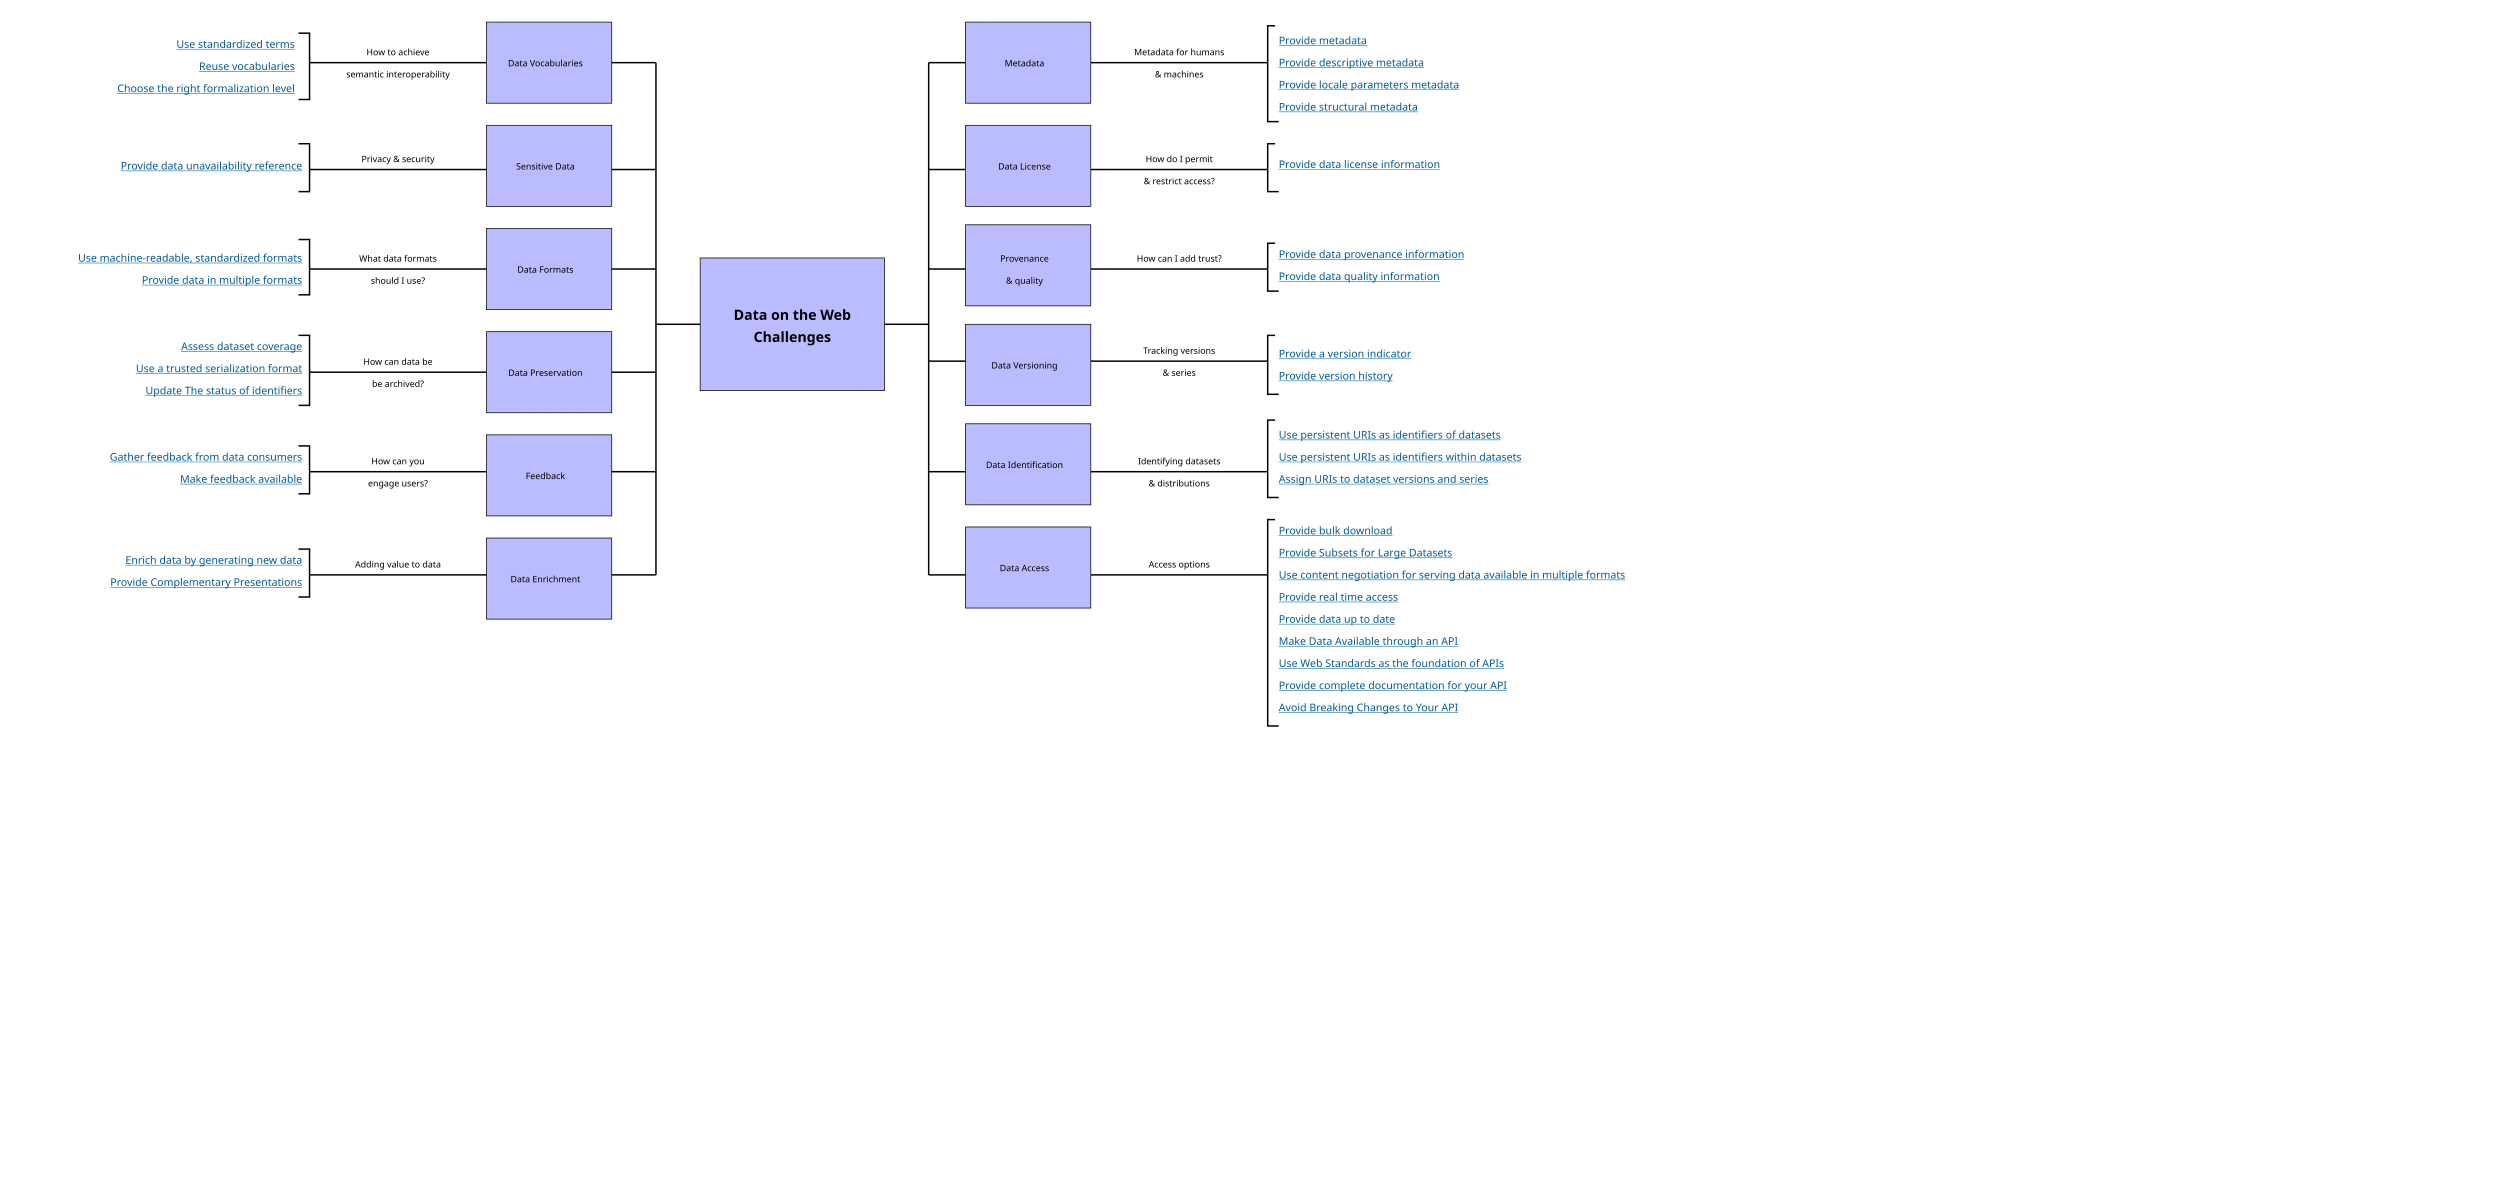
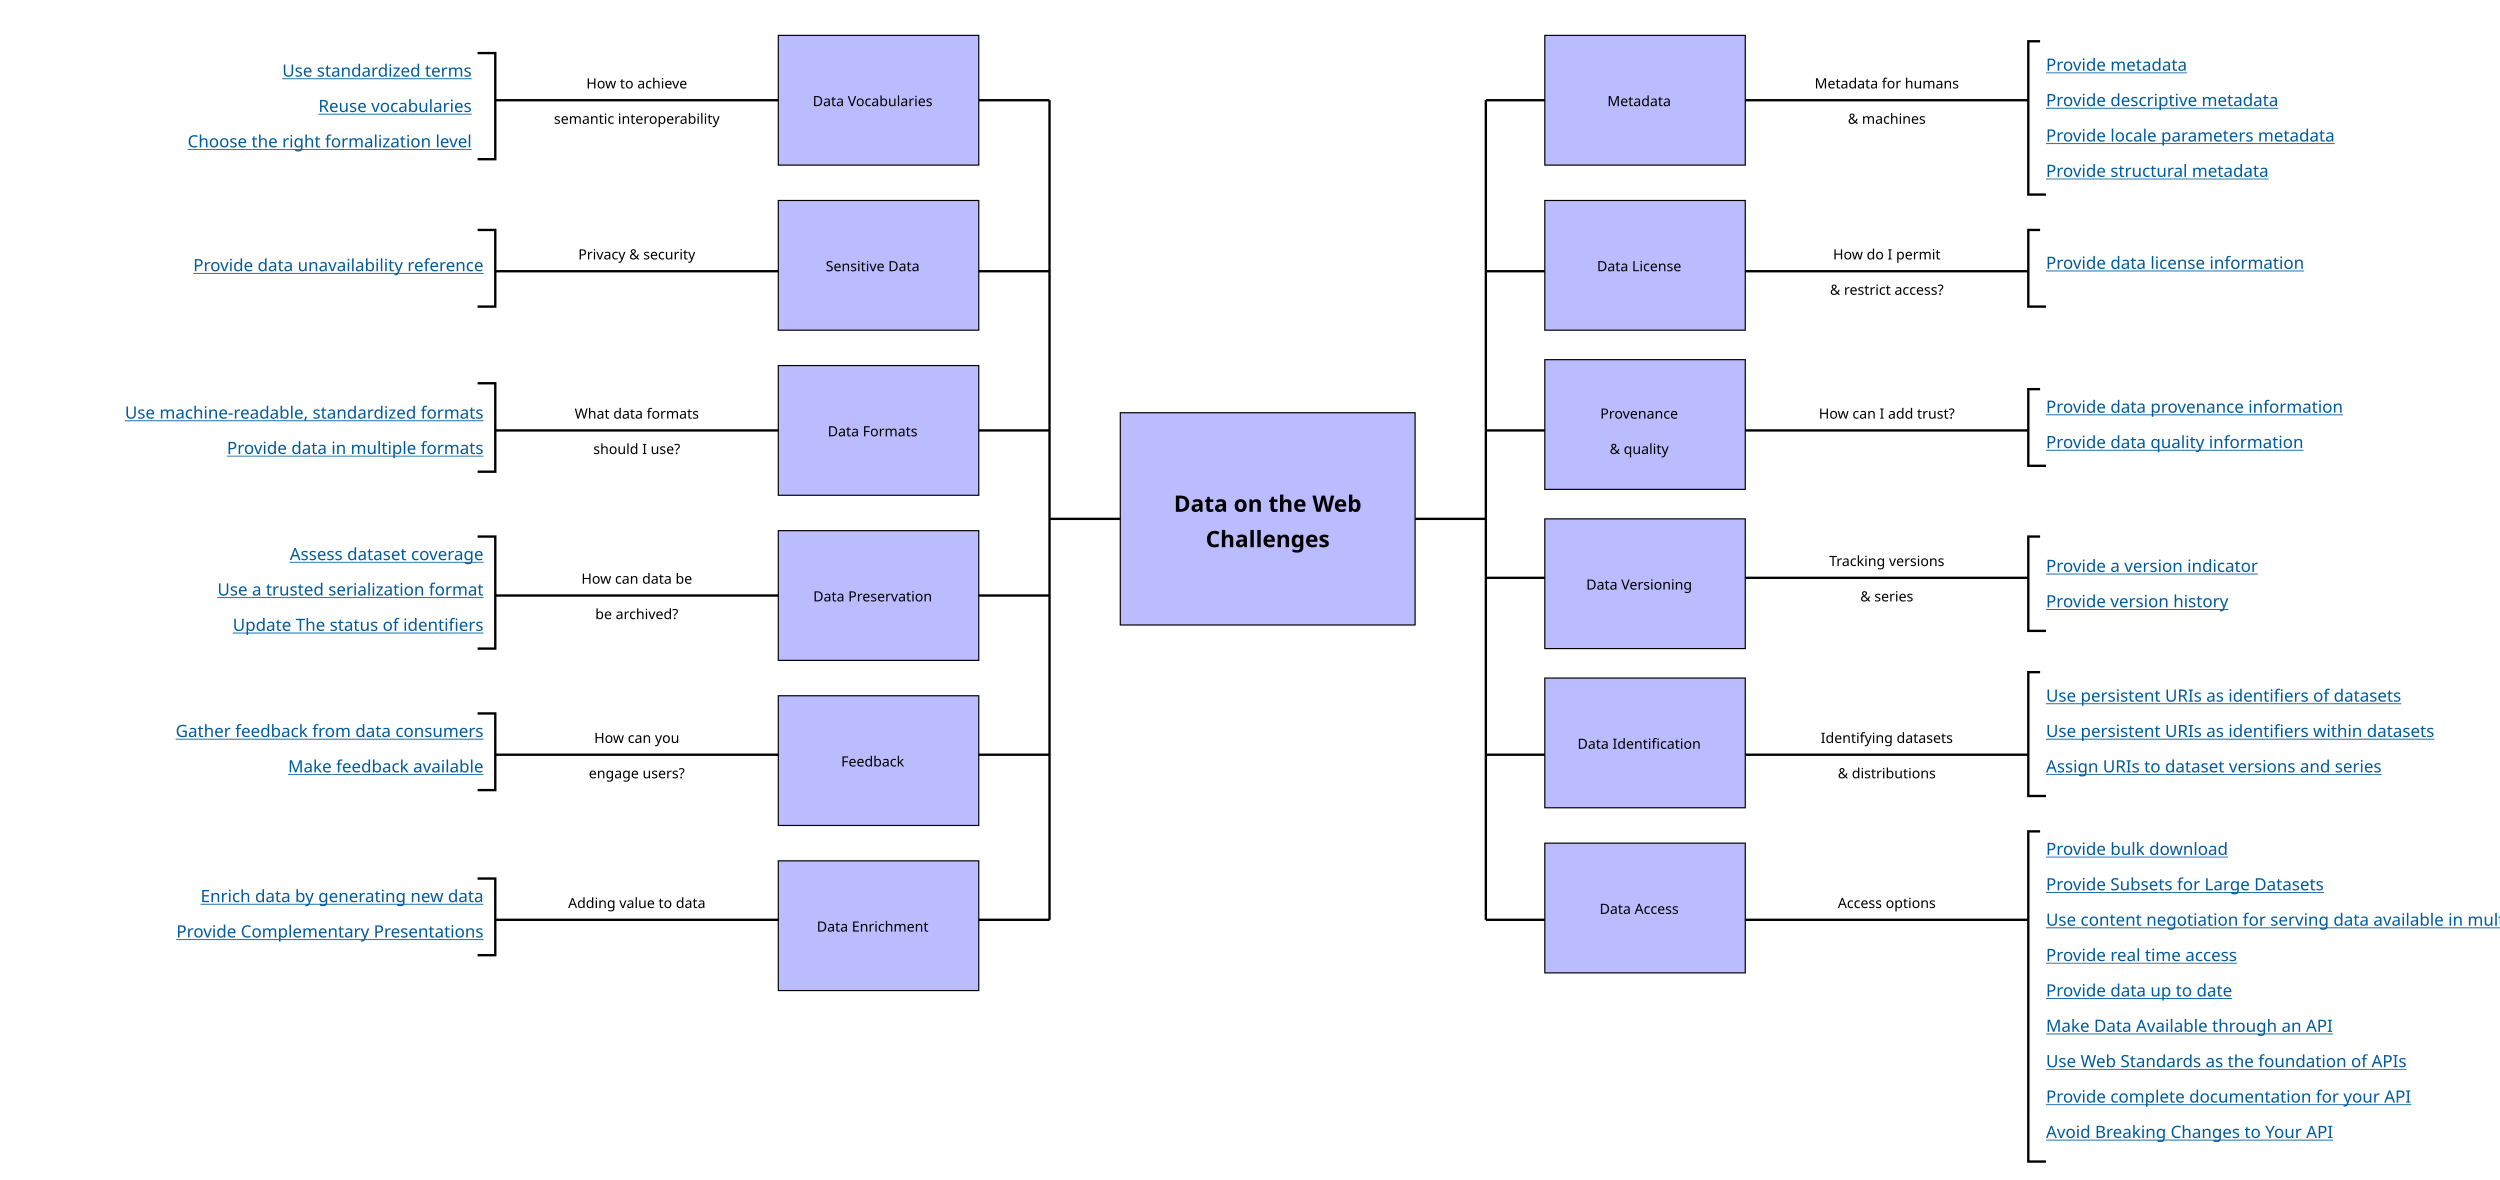
- <svg xmlns="http://www.w3.org/2000/svg" xmlns:xlink="http://www.w3.org/1999/xlink" width="2120" height="1000" viewBox="0 0 3000 1600" preserveAspectRatio="xMinYMin">
+ <svg xmlns="http://www.w3.org/2000/svg" xmlns:xlink="http://www.w3.org/1999/xlink" width="2120" height="1000" viewBox="0 0 2120 880" preserveAspectRatio="xMinYMin">
  <style type="text/css">
  text {
    font-family:sans-serif;
    font-size:1em;
  }

  text.leftCol, text.rightCol {
    fill:#005A9C; 
    font-size:1.2em;
    text-anchor:end;
    cursor:pointer;
    text-decoration:underline;
  }
  text.rightCol {text-anchor:start}

  .connectorLabel, .blueBoxText, .centreBox {text-anchor:middle; fill:black; stroke:none}

  .centreBox {font-size:1.6em; font-weight:bold}
</style>
  <defs>
    <rect x="60" y="10" width="170" height="110" fill="#bbf" stroke="black" stroke-width="1" id="firstRect" />
    <path id="leftConnector" stroke="black" stroke-width="2" d="M 420 85 L 660 85" />
    <path id="rightConnector" stroke="black" stroke-width="2" d="M 830 85 L 890 85" />
    <path id="RColLeftConnector" stroke="black" stroke-width="2" d="M 460 85 L 520 85" />
    <path id="RColRightConnector" stroke="black" stroke-width="2" d="M 680 85 L 920 85" />
    <path id="verticalConnector" stroke="black" stroke-width="2" d="M 890 85 L 890 780" />
    <path id="challengeToVert" stroke="black" stroke-width="2" d="M -60 90 L 0 90" />
  </defs>
  <g>
    <g id="BPsDataVocab" transform="translate(400,5)">
      <text x="0" y="60" class="leftCol" id="MetadataStandardized">Use standardized terms</text>
      <text x="0" y="90" class="leftCol" id="ReuseVocabularies">Reuse vocabularies</text>
      <text x="0" y="120" class="leftCol" id="ChoseRightFormalizationLevel">Choose the right formalization level</text>
      <path d="M 5,40 L 20,40 20,130 5,130" stroke-width="2" stroke="black" fill="none" />
    </g>
    <g>
      <use xlink:href="#leftConnector" />
      <text x="540" y="75" class="connectorLabel">How to achieve</text>
      <text x="540" y="105" class="connectorLabel">semantic interoperability</text>
      <use xlink:href="#rightConnector" />
    </g>
    <g transform="translate(600,20)">
      <use xlink:href="#firstRect" />
      <text x="140" y="70" class="blueBoxText">Data Vocabularies</text>
    </g>
  </g>
  <g transform="translate(0,180)">
    <g id="BPsSensitiveData" transform="translate(400,5)">
      <text x="10" y="45" class="leftCol" id="DataUnavailabilityReference">Provide data unavailability reference</text>
      <path d="M 5,10 L 20,10 20,75 5,75" stroke-width="2" stroke="black" fill="none" />
    </g>
    <g transform="translate(600,-20)">
      <use xlink:href="#firstRect" />
      <text x="140" y="70" class="blueBoxText">Sensitive Data</text>
    </g>
    <g transform="translate(0,-35)">
      <use xlink:href="#leftConnector" />
      <text x="540" y="75" class="connectorLabel">Privacy &amp; security</text>
      <use xlink:href="#rightConnector" />
    </g>
  </g>
  <g transform="translate(0,300)">
    <g id="BPsDataFormats" transform="translate(400,5)">
      <text x="10" y="50" class="leftCol" id="MachineReadableStandardizedFormat">Use machine-readable, standardized formats</text>
      <text x="10" y="80" class="leftCol" id="MultipleFormats">Provide data in multiple formats</text>
      <path d="M 5,20 L 20,20 20,95 5,95" stroke-width="2" stroke="black" fill="none" />
    </g>
    <g transform="translate(600,0)">
      <use xlink:href="#firstRect" />
      <text x="140" y="70" class="blueBoxText">Data Formats</text>
    </g>
    <g transform="translate(0,-20)">
      <use xlink:href="#leftConnector" />
      <text x="540" y="75" class="connectorLabel">What data formats</text>
      <text x="540" y="105" class="connectorLabel">should I use?</text>
      <use xlink:href="#rightConnector" />
    </g>
  </g>
  <g transform="translate(0,440)">
    <g id="BPsDataPreservation" transform="translate(400,5)">
      <text x="10" y="30" class="leftCol" id="EvaluateCoverage">Assess dataset coverage</text>
      <text x="10" y="60" class="leftCol" id="Serialisation">Use a trusted serialization format</text>
      <text x="10" y="90" class="leftCol" id="ResourceStatus">Update The status of identifiers</text>
      <path d="M 5,10 L 20,10 20,105 5,105" stroke-width="2" stroke="black" fill="none" />
    </g>
    <g transform="translate(600,0)">
      <use xlink:href="#firstRect" />
      <text x="140" y="70" class="blueBoxText">Data Preservation</text>
    </g>
    <g transform="translate(0,-20)">
      <use xlink:href="#leftConnector" />
      <text x="540" y="75" class="connectorLabel">How can data be</text>
      <text x="540" y="105" class="connectorLabel">be archived?</text>
      <use xlink:href="#rightConnector" />
    </g>
  </g>
  <g transform="translate(0,580)">
    <g id="BPsDataPreservation" transform="translate(400,15)">
      <text x="10" y="30" class="leftCol" id="GatherFeedback">Gather feedback from data consumers</text>
      <text x="10" y="60" class="leftCol" id="FeedbackInformation">Make feedback available</text>
      <path d="M 5,10 L 20,10 20,75 5,75" stroke-width="2" stroke="black" fill="none" />
    </g>
    <g id="DataFormats" transform="translate(600,0)">
      <use xlink:href="#firstRect" />
      <text x="140" y="70" class="blueBoxText">Feedback</text>
    </g>
    <g transform="translate(0,-25)">
      <use xlink:href="#leftConnector" />
      <text x="540" y="75" class="connectorLabel">How can you</text>
      <text x="540" y="105" class="connectorLabel">engage users?</text>
      <use xlink:href="#rightConnector" />
    </g>
  </g>
  <g transform="translate(0,720)">
    <g id="BPsEnrichment" transform="translate(400,15)">
      <text x="10" y="30" class="leftCol" id="EnrichData">Enrich data by generating new data</text>
      <text x="10" y="60" class="leftCol" id="ProvideComplementaryPresentations">Provide Complementary Presentations</text>
      <path d="M 5,10 L 20,10 20,75 5,75" stroke-width="2" stroke="black" fill="none" />
    </g>
    <g id="DataFormats" transform="translate(600,0)">
      <use xlink:href="#firstRect" />
      <text x="140" y="70" class="blueBoxText">Data Enrichment</text>
    </g>
    <g transform="translate(0,-25)">
      <use xlink:href="#leftConnector" />
      <text x="540" y="75" class="connectorLabel">Adding value to data</text>
      <use xlink:href="#rightConnector" />
    </g>
  </g>
  <g transform="translate(950,350)">
    <rect x="0" y="0" width="250" height="180" fill="#bbf" stroke="black" stroke-width="1" id="CentreRect" />
    <text x="125" y="84" class="centreBox">Data on the Web</text>
    <text x="125" y="114" class="centreBox">Challenges</text>
    <use xlink:href="#challengeToVert" />
    <use xlink:href="#challengeToVert" transform="translate(310,0)" />
  </g>
  <use xlink:href="#verticalConnector" />
  <use xlink:href="#verticalConnector" transform="translate(370,0)" />
  <g transform="translate(800,0)">
    <g id="BPsMetadata" transform="translate(925,5)">
      <text x="10" y="55" class="rightCol" id="ProvideMetadata">Provide metadata</text>
      <text x="10" y="85" class="rightCol" id="DescriptiveMetadata">Provide descriptive metadata</text>
      <text x="10" y="115" class="rightCol" id="LocaleParametersMetadata">Provide locale parameters metadata</text>
      <text x="10" y="145" class="rightCol" id="StructuralMetadata">Provide structural metadata</text>
      <path d="M 5,30 L -5,30 -5,160 10,160" stroke-width="2" stroke="black" fill="none" />
    </g>
    <g>
      <use xlink:href="#RColLeftConnector" />
      <text x="800" y="75" class="connectorLabel">Metadata for humans</text>
      <text x="800" y="105" class="connectorLabel">&amp; machines</text>
      <use xlink:href="#RColRightConnector" />
    </g>
    <g transform="translate(450,20)">
      <use xlink:href="#firstRect" />
      <text x="140" y="70" class="blueBoxText">Metadata</text>
    </g>
  </g>
  <g transform="translate(800,180)">
    <g id="BPsLicence" transform="translate(925,5)">
      <text x="10" y="43" class="rightCol" id="DataLicense">Provide data license information</text>
      <path d="M 5,10 L -5,10 -5,75 10,75" stroke-width="2" stroke="black" fill="none" />
    </g>
    <g transform="translate(0,-35)">
      <use xlink:href="#RColLeftConnector" />
      <text x="800" y="75" class="connectorLabel">How do I permit</text>
      <text x="800" y="105" class="connectorLabel">&amp; restrict access?</text>
      <use xlink:href="#RColRightConnector" />
    </g>
    <g transform="translate(450,-20)">
      <use xlink:href="#firstRect" />
      <text x="140" y="70" class="blueBoxText">Data License</text>
    </g>
  </g>
  <g transform="translate(800,315)">
    <g id="BPsProv" transform="translate(925,5)">
      <text x="10" y="30" class="rightCol" id="DataProvenance">Provide data provenance information</text>
      <text x="10" y="60" class="rightCol" id="DataQuality">Provide data quality information</text>
      <path d="M 5,10 L -5,10 -5,75 10,75" stroke-width="2" stroke="black" fill="none" />
    </g>
    <g transform="translate(0,-35)">
      <use xlink:href="#RColLeftConnector" />
      <text x="800" y="75" class="connectorLabel">How can I add trust?</text>
      <use xlink:href="#RColRightConnector" />
    </g>
    <g transform="translate(450,-20)">
      <use xlink:href="#firstRect" />
      <text x="140" y="60" class="blueBoxText">Provenance</text>
      <text x="140" y="90" class="blueBoxText">&amp; quality</text>
    </g>
  </g>
  <g transform="translate(800,450)">
    <g id="BPsVersion" transform="translate(925,5)">
      <text x="10" y="30" class="rightCol" id="VersioningInfo">Provide a version indicator</text>
      <text x="10" y="60" class="rightCol" id="VersionHistory">Provide version history</text>
      <path d="M 5,0 L -5,0 -5,80 10,80" stroke-width="2" stroke="black" fill="none" />
    </g>
    <g transform="translate(0,-45)">
      <use xlink:href="#RColLeftConnector" />
      <text x="800" y="75" class="connectorLabel">Tracking versions</text>
      <text x="800" y="105" class="connectorLabel">&amp; series</text>
      <use xlink:href="#RColRightConnector" />
    </g>
    <g transform="translate(450,-20)">
      <use xlink:href="#firstRect" />
      <text x="140" y="70" class="blueBoxText">Data Versioning</text>
    </g>
  </g>
  <g transform="translate(800,585)">
    <g id="BPsIdentification" transform="translate(925,5)">
      <text x="10" y="5" class="rightCol" id="UniqueIdentifiers">Use persistent URIs as identifiers of datasets</text>
      <text x="10" y="35" class="rightCol" id="identifiersWithinDatasets">Use persistent URIs as identifiers within datasets</text>
      <text x="10" y="65" class="rightCol" id="VersionIdentifiers">Assign URIs to dataset versions and series</text>
      <path d="M 5,-20 L -5,-20 -5,85 10,85" stroke-width="2" stroke="black" fill="none" />
    </g>
    <g transform="translate(0,-30)">
      <use xlink:href="#RColLeftConnector" />
      <text x="800" y="75" class="connectorLabel">Identifying datasets</text>
      <text x="800" y="105" class="connectorLabel">&amp; distributions</text>
      <use xlink:href="#RColRightConnector" />
    </g>
    <g transform="translate(450,-20)">
      <use xlink:href="#firstRect" />
      <text x="140" y="70" class="blueBoxText">Data Identification</text>
    </g>
  </g>
  <g transform="translate(800,725)">
    <g id="BPsAccess" transform="translate(925,-30)">
      <text x="10" y="30" class="rightCol" id="BulkAccess">Provide bulk download</text>
      <text x="10" y="60" class="rightCol" id="ProvideSubsets">Provide Subsets for Large Datasets</text>
      <text x="10" y="90" class="rightCol" id="conneg">Use content negotiation for serving data available in multiple formats</text>
      <text x="10" y="120" class="rightCol" id="AccessRealTime">Provide real time access</text>
      <text x="10" y="150" class="rightCol" id="AccessUptoDate">Provide data up to date</text>
      <text x="10" y="180" class="rightCol" id="useanAPI">Make Data Available through an API</text>
      <text x="10" y="210" class="rightCol" id="APIHttpVerbs">Use Web Standards as the foundation of APIs</text>
      <text x="10" y="240" class="rightCol" id="documentYourAPI">Provide complete documentation for your API</text>
      <text x="10" y="270" class="rightCol" id="avoidBreakingChangesAPI">Avoid Breaking Changes to Your API</text>
      <path d="M 5,10 L -5,10 -5,290 10,290" stroke-width="2" stroke="black" fill="none" />
    </g>
    <g transform="translate(0,-30)">
      <use xlink:href="#RColLeftConnector" />
      <text x="800" y="75" class="connectorLabel">Access options</text>
      <use xlink:href="#RColRightConnector" />
    </g>
    <g transform="translate(450,-20)">
      <use xlink:href="#firstRect" />
      <text x="140" y="70" class="blueBoxText">Data Access</text>
    </g>
  </g>
</svg>
